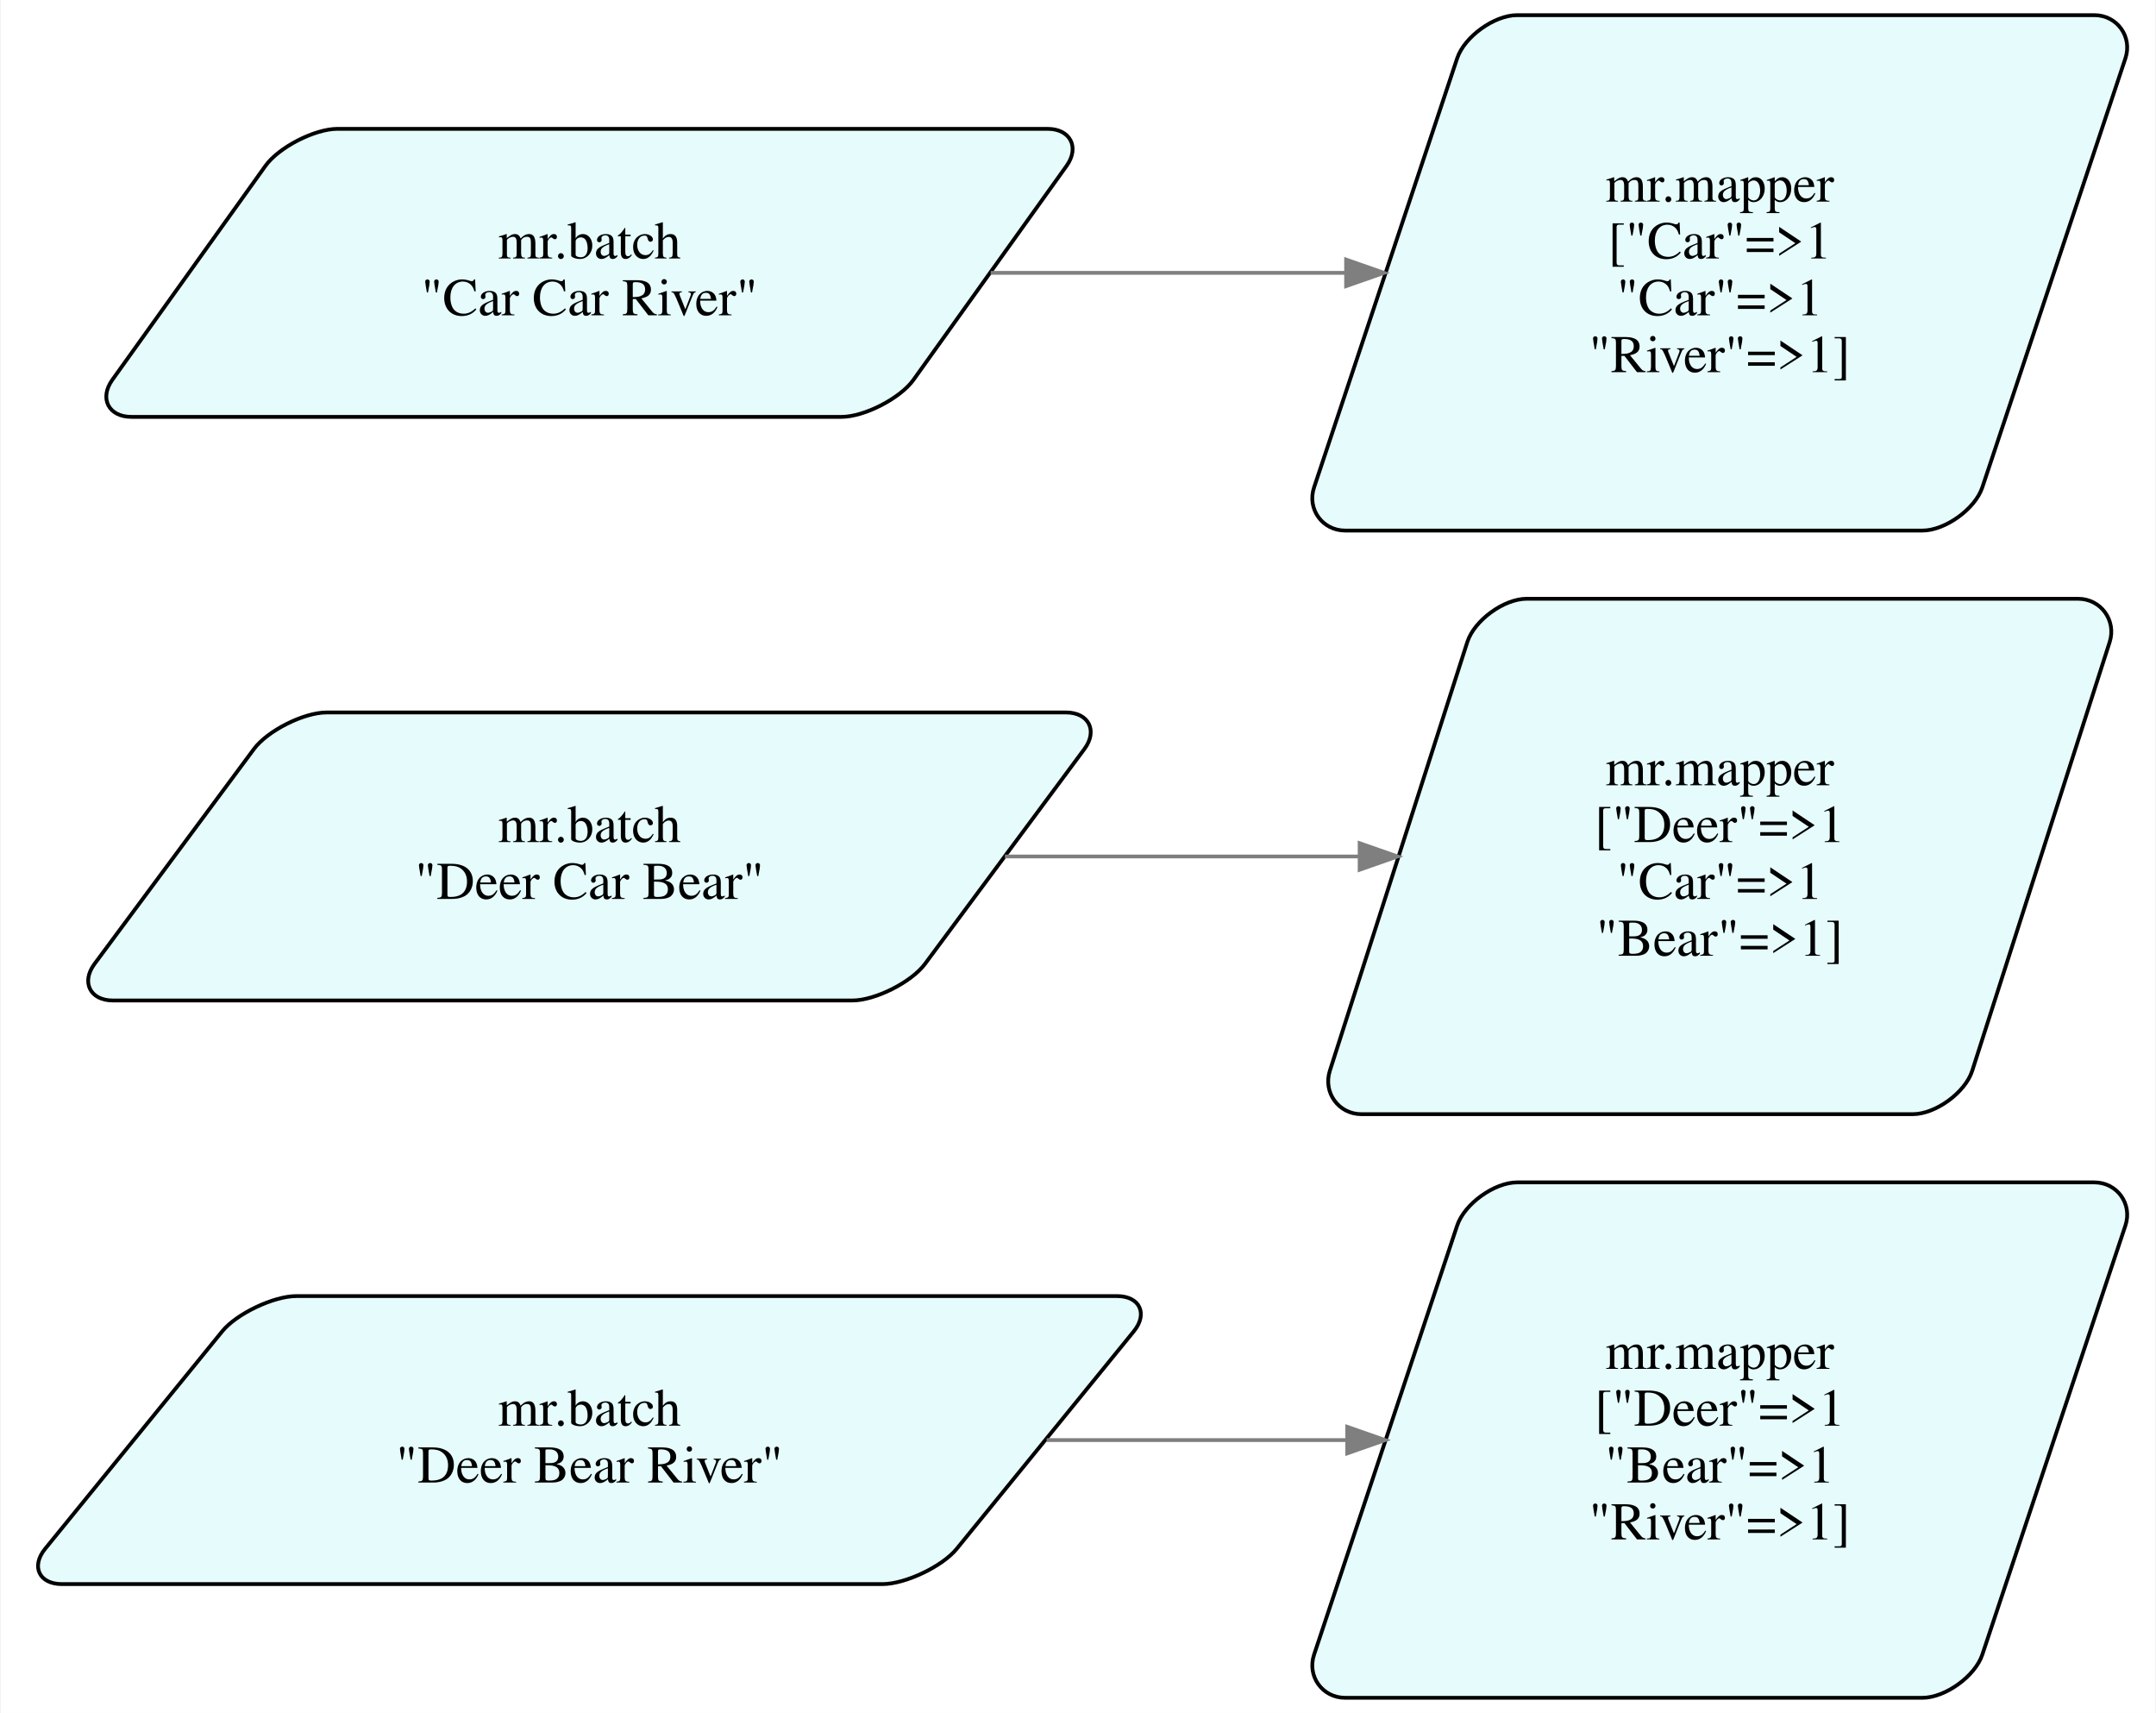
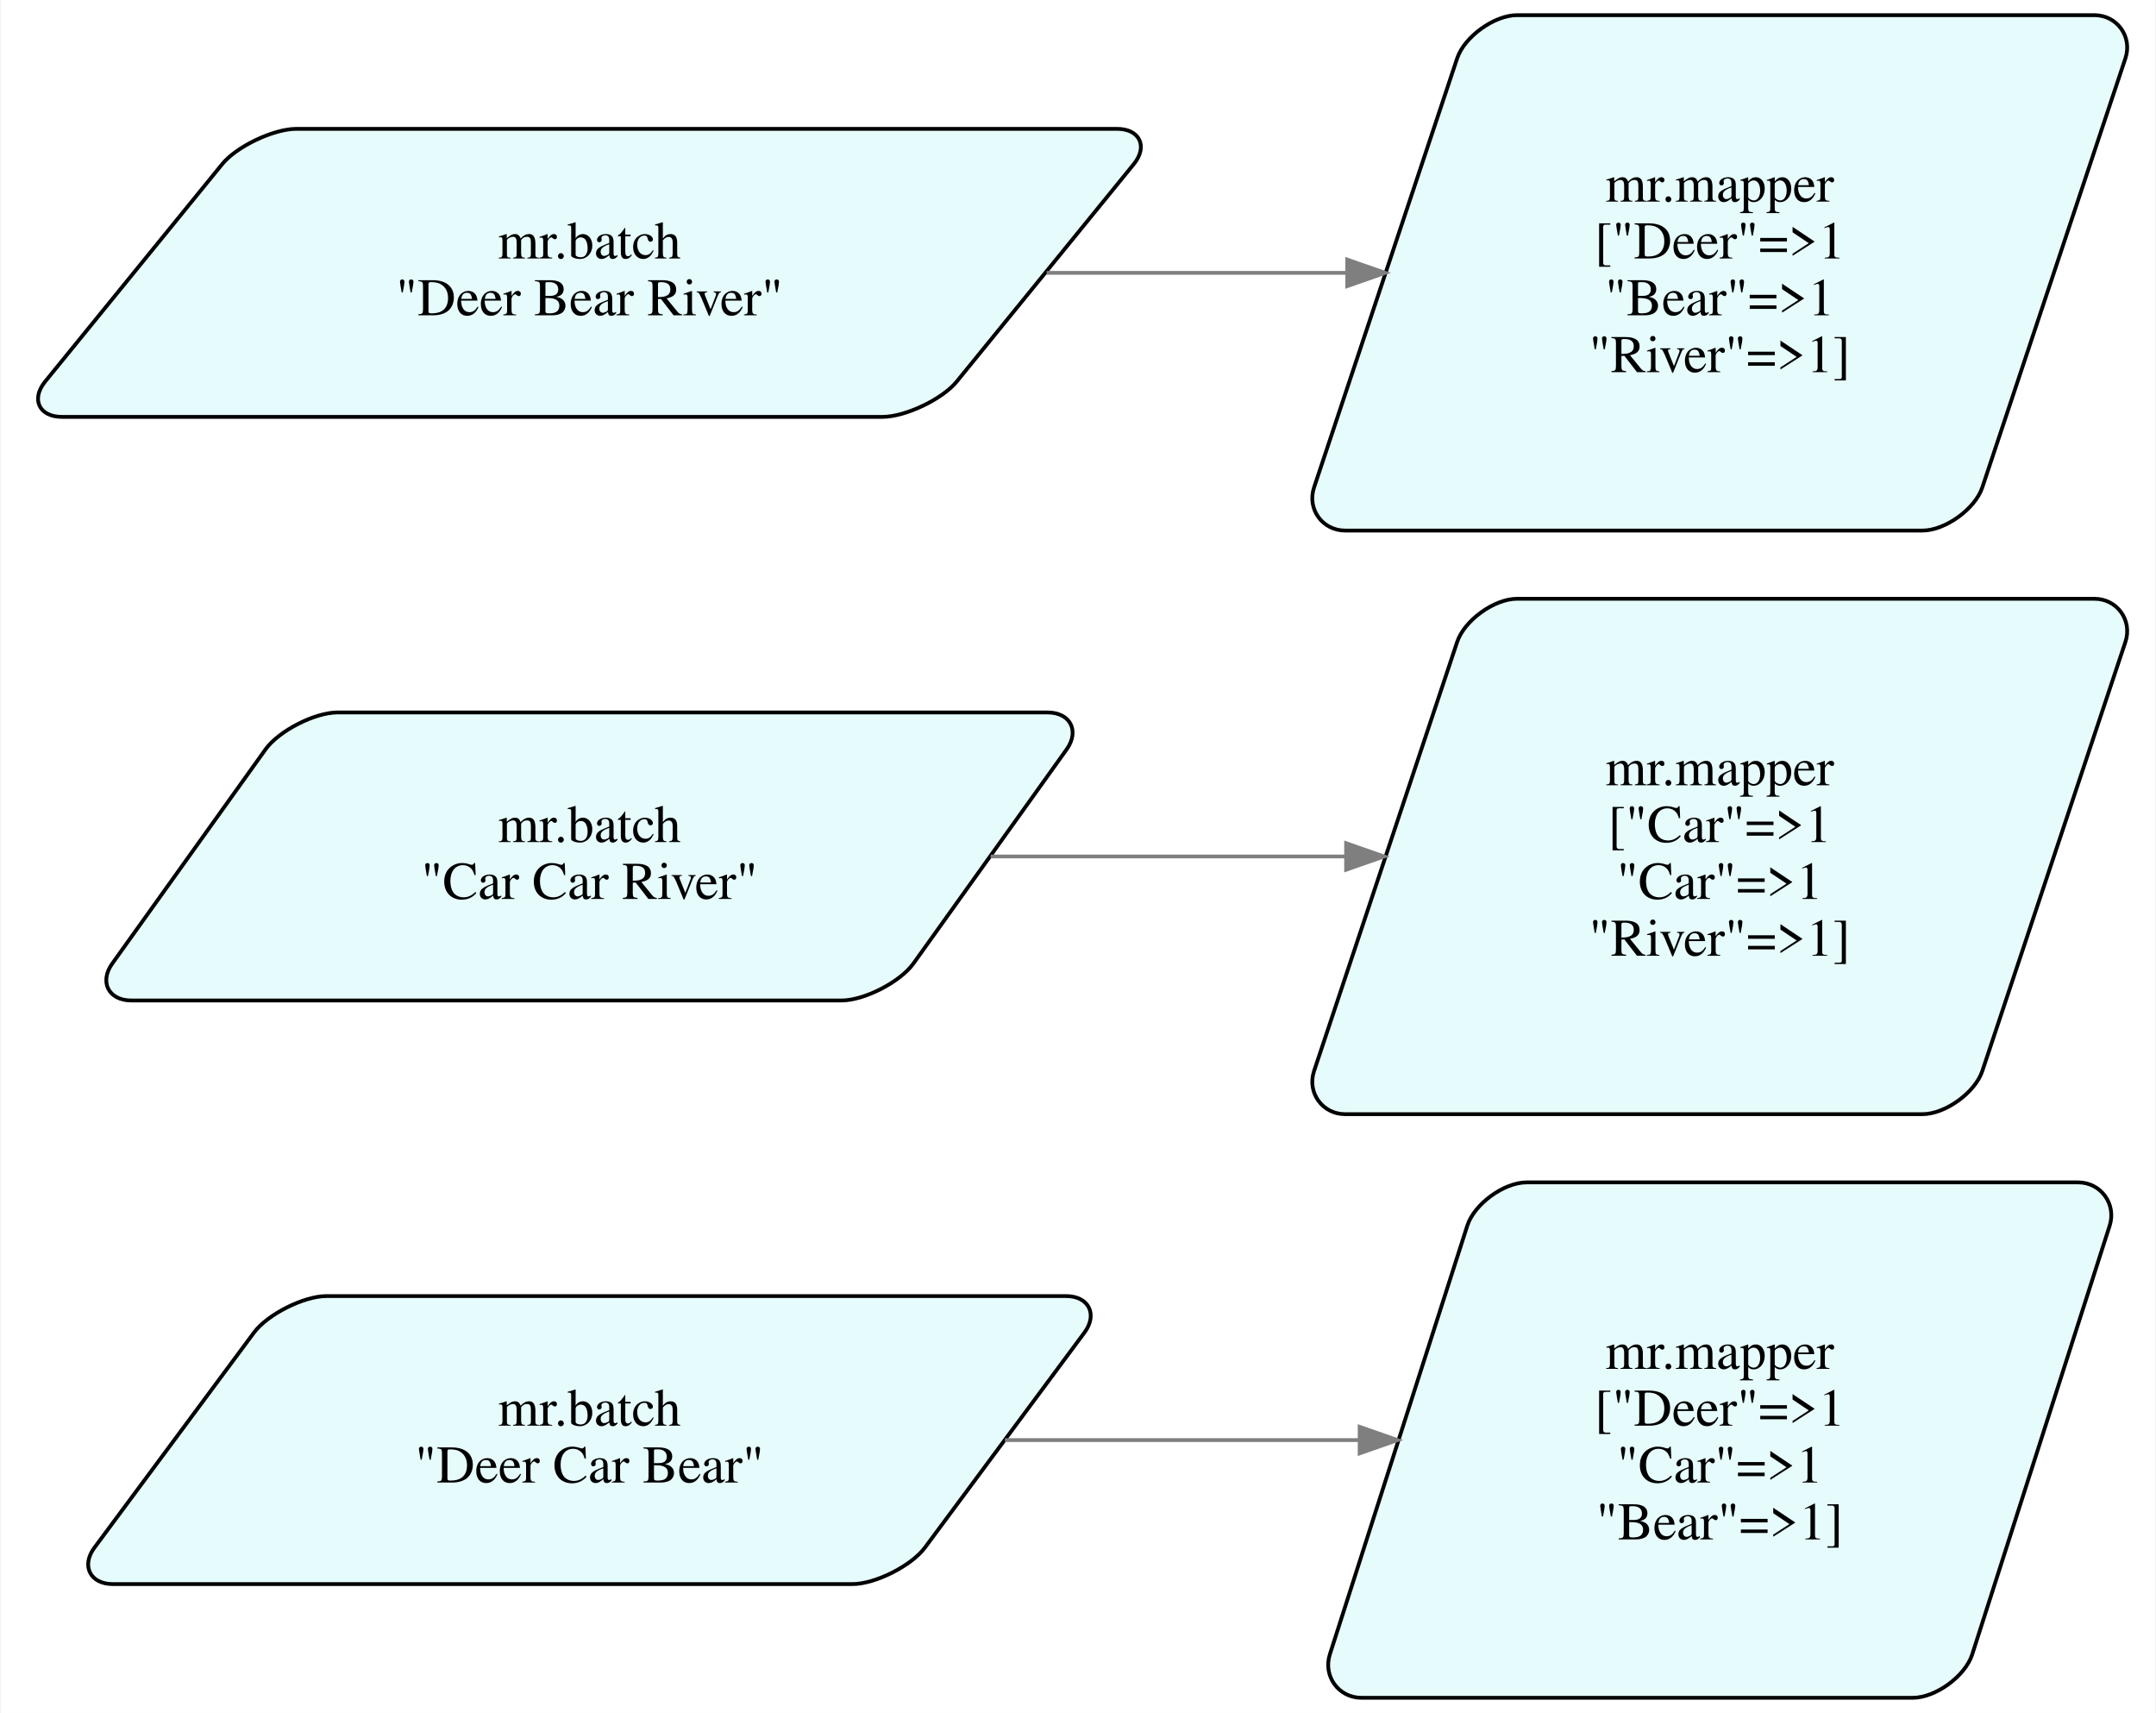
<svg xmlns="http://www.w3.org/2000/svg" width="569pt" height="452pt" viewBox="0.00 0.00 568.60 452.00">
  <g id="graph0" class="graph" transform="scale(1 1) rotate(0) translate(4 448)">
    <polygon fill="white" stroke="transparent" points="-4,4 -4,-448 564.6,-448 564.6,4 -4,4" />
    <g id="node1" class="node">
-       <path fill="#e6fbfb" stroke="black" d="M548.53,-136C548.53,-136 396.17,-136 396.17,-136 390.17,-136 382.27,-130.31 380.37,-124.62 380.37,-124.62 342.6,-11.38 342.6,-11.38 340.7,-5.69 344.8,0 350.8,0 350.8,0 503.16,0 503.16,0 509.16,0 517.06,-5.69 518.96,-11.38 518.96,-11.38 556.73,-124.62 556.73,-124.62 558.63,-130.31 554.53,-136 548.53,-136" />
+       <path fill="#e6fbfb" stroke="black" d="M544.24,-136C544.24,-136 398.7,-136 398.7,-136 392.7,-136 384.87,-130.29 383.04,-124.57 383.04,-124.57 346.76,-11.43 346.76,-11.43 344.93,-5.71 349.09,0 355.09,0 355.09,0 500.62,0 500.62,0 506.62,0 514.46,-5.71 516.29,-11.43 516.29,-11.43 552.57,-124.57 552.57,-124.57 554.4,-130.29 550.24,-136 544.24,-136" />
      <text text-anchor="middle" x="449.66" y="-86.8" font-family="Times,serif" font-size="14.00">mr.mapper</text>
      <text text-anchor="middle" x="449.66" y="-71.8" font-family="Times,serif" font-size="14.00">["Deer"=&gt;1</text>
-       <text text-anchor="middle" x="449.66" y="-56.8" font-family="Times,serif" font-size="14.00">"Bear"=&gt;1</text>
-       <text text-anchor="middle" x="449.66" y="-41.8" font-family="Times,serif" font-size="14.00">"River"=&gt;1]</text>
+       <text text-anchor="middle" x="449.66" y="-56.8" font-family="Times,serif" font-size="14.00">"Car"=&gt;1</text>
+       <text text-anchor="middle" x="449.66" y="-41.8" font-family="Times,serif" font-size="14.00">"Bear"=&gt;1]</text>
    </g>
    <g id="node2" class="node">
-       <path fill="#e6fbfb" stroke="black" d="M544.24,-290C544.24,-290 398.7,-290 398.7,-290 392.7,-290 384.87,-284.29 383.04,-278.57 383.04,-278.57 346.76,-165.43 346.76,-165.43 344.93,-159.71 349.09,-154 355.09,-154 355.09,-154 500.62,-154 500.62,-154 506.62,-154 514.46,-159.71 516.29,-165.43 516.29,-165.43 552.57,-278.57 552.57,-278.57 554.4,-284.29 550.24,-290 544.24,-290" />
+       <path fill="#e6fbfb" stroke="black" d="M548.53,-290C548.53,-290 396.17,-290 396.17,-290 390.17,-290 382.27,-284.31 380.37,-278.62 380.37,-278.62 342.6,-165.38 342.6,-165.38 340.7,-159.69 344.8,-154 350.8,-154 350.8,-154 503.16,-154 503.16,-154 509.16,-154 517.06,-159.69 518.96,-165.38 518.96,-165.38 556.73,-278.62 556.73,-278.62 558.63,-284.31 554.53,-290 548.53,-290" />
      <text text-anchor="middle" x="449.66" y="-240.8" font-family="Times,serif" font-size="14.00">mr.mapper</text>
-       <text text-anchor="middle" x="449.66" y="-225.8" font-family="Times,serif" font-size="14.00">["Deer"=&gt;1</text>
+       <text text-anchor="middle" x="449.66" y="-225.8" font-family="Times,serif" font-size="14.00">["Car"=&gt;1</text>
      <text text-anchor="middle" x="449.66" y="-210.8" font-family="Times,serif" font-size="14.00">"Car"=&gt;1</text>
-       <text text-anchor="middle" x="449.66" y="-195.8" font-family="Times,serif" font-size="14.00">"Bear"=&gt;1]</text>
+       <text text-anchor="middle" x="449.66" y="-195.8" font-family="Times,serif" font-size="14.00">"River"=&gt;1]</text>
    </g>
    <g id="node3" class="node">
      <path fill="#e6fbfb" stroke="black" d="M548.53,-444C548.53,-444 396.17,-444 396.17,-444 390.17,-444 382.27,-438.31 380.37,-432.62 380.37,-432.62 342.6,-319.38 342.6,-319.38 340.7,-313.69 344.8,-308 350.8,-308 350.8,-308 503.16,-308 503.16,-308 509.16,-308 517.06,-313.69 518.96,-319.38 518.96,-319.38 556.73,-432.62 556.73,-432.62 558.63,-438.31 554.53,-444 548.53,-444" />
      <text text-anchor="middle" x="449.66" y="-394.8" font-family="Times,serif" font-size="14.00">mr.mapper</text>
-       <text text-anchor="middle" x="449.66" y="-379.8" font-family="Times,serif" font-size="14.00">["Car"=&gt;1</text>
-       <text text-anchor="middle" x="449.66" y="-364.8" font-family="Times,serif" font-size="14.00">"Car"=&gt;1</text>
+       <text text-anchor="middle" x="449.66" y="-379.8" font-family="Times,serif" font-size="14.00">["Deer"=&gt;1</text>
+       <text text-anchor="middle" x="449.66" y="-364.8" font-family="Times,serif" font-size="14.00">"Bear"=&gt;1</text>
      <text text-anchor="middle" x="449.66" y="-349.8" font-family="Times,serif" font-size="14.00">"River"=&gt;1]</text>
    </g>
    <g id="node4" class="node">
-       <path fill="#e6fbfb" stroke="black" d="M290.6,-106C290.6,-106 74.02,-106 74.02,-106 68.02,-106 58.23,-101.35 54.44,-96.69 54.44,-96.69 7.71,-39.31 7.71,-39.31 3.92,-34.65 6.13,-30 12.13,-30 12.13,-30 228.71,-30 228.71,-30 234.71,-30 244.5,-34.65 248.29,-39.31 248.29,-39.31 295.02,-96.69 295.02,-96.69 298.81,-101.35 296.6,-106 290.6,-106" />
+       <path fill="#e6fbfb" stroke="black" d="M277.14,-106C277.14,-106 81.97,-106 81.97,-106 75.97,-106 66.4,-101.18 62.82,-96.36 62.82,-96.36 20.74,-39.64 20.74,-39.64 17.16,-34.82 19.59,-30 25.59,-30 25.59,-30 220.76,-30 220.76,-30 226.76,-30 236.34,-34.82 239.91,-39.64 239.91,-39.64 281.99,-96.36 281.99,-96.36 285.57,-101.18 283.14,-106 277.14,-106" />
      <text text-anchor="middle" x="151.37" y="-71.8" font-family="Times,serif" font-size="14.00">mr.batch</text>
-       <text text-anchor="middle" x="151.37" y="-56.8" font-family="Times,serif" font-size="14.00">"Deer Bear River"</text>
+       <text text-anchor="middle" x="151.37" y="-56.8" font-family="Times,serif" font-size="14.00">"Deer Car Bear"</text>
    </g>
    <g id="edge1" class="edge">
-       <path fill="none" stroke="#7f7f7f" d="M272.03,-68C298.28,-68 325.78,-68 351.05,-68" />
-       <polygon fill="#7f7f7f" stroke="#7f7f7f" points="351.36,-71.5 361.36,-68 351.36,-64.5 351.36,-71.5" />
+       <path fill="none" stroke="#7f7f7f" d="M261.01,-68C291.6,-68 324.6,-68 354.28,-68" />
+       <polygon fill="#7f7f7f" stroke="#7f7f7f" points="354.63,-71.5 364.63,-68 354.63,-64.5 354.63,-71.5" />
    </g>
    <g id="node5" class="node">
-       <path fill="#e6fbfb" stroke="black" d="M277.14,-260C277.14,-260 81.97,-260 81.97,-260 75.97,-260 66.4,-255.18 62.82,-250.36 62.82,-250.36 20.74,-193.64 20.74,-193.64 17.16,-188.82 19.59,-184 25.59,-184 25.59,-184 220.76,-184 220.76,-184 226.76,-184 236.34,-188.82 239.91,-193.64 239.91,-193.64 281.99,-250.36 281.99,-250.36 285.57,-255.18 283.14,-260 277.14,-260" />
+       <path fill="#e6fbfb" stroke="black" d="M272.28,-260C272.28,-260 84.85,-260 84.85,-260 78.85,-260 69.35,-255.12 65.86,-250.24 65.86,-250.24 25.44,-193.76 25.44,-193.76 21.95,-188.88 24.46,-184 30.46,-184 30.46,-184 217.89,-184 217.89,-184 223.89,-184 233.38,-188.88 236.87,-193.76 236.87,-193.76 277.29,-250.24 277.29,-250.24 280.78,-255.12 278.28,-260 272.28,-260" />
      <text text-anchor="middle" x="151.37" y="-225.8" font-family="Times,serif" font-size="14.00">mr.batch</text>
-       <text text-anchor="middle" x="151.37" y="-210.8" font-family="Times,serif" font-size="14.00">"Deer Car Bear"</text>
+       <text text-anchor="middle" x="151.37" y="-210.8" font-family="Times,serif" font-size="14.00">"Car Car River"</text>
    </g>
    <g id="edge2" class="edge">
-       <path fill="none" stroke="#7f7f7f" d="M261.01,-222C291.6,-222 324.6,-222 354.28,-222" />
-       <polygon fill="#7f7f7f" stroke="#7f7f7f" points="354.63,-225.5 364.63,-222 354.63,-218.5 354.63,-225.5" />
+       <path fill="none" stroke="#7f7f7f" d="M257.25,-222C287.76,-222 320.95,-222 351,-222" />
+       <polygon fill="#7f7f7f" stroke="#7f7f7f" points="351.06,-225.5 361.06,-222 351.06,-218.5 351.06,-225.5" />
    </g>
    <g id="node6" class="node">
-       <path fill="#e6fbfb" stroke="black" d="M272.28,-414C272.28,-414 84.85,-414 84.85,-414 78.85,-414 69.35,-409.12 65.86,-404.24 65.86,-404.24 25.44,-347.76 25.44,-347.76 21.95,-342.88 24.46,-338 30.46,-338 30.46,-338 217.89,-338 217.89,-338 223.89,-338 233.38,-342.88 236.87,-347.76 236.87,-347.76 277.29,-404.24 277.29,-404.24 280.78,-409.12 278.28,-414 272.28,-414" />
+       <path fill="#e6fbfb" stroke="black" d="M290.6,-414C290.6,-414 74.02,-414 74.02,-414 68.02,-414 58.23,-409.35 54.44,-404.69 54.44,-404.69 7.71,-347.31 7.71,-347.31 3.92,-342.65 6.13,-338 12.13,-338 12.13,-338 228.71,-338 228.71,-338 234.71,-338 244.5,-342.65 248.29,-347.31 248.29,-347.31 295.02,-404.69 295.02,-404.69 298.81,-409.35 296.6,-414 290.6,-414" />
      <text text-anchor="middle" x="151.37" y="-379.8" font-family="Times,serif" font-size="14.00">mr.batch</text>
-       <text text-anchor="middle" x="151.37" y="-364.8" font-family="Times,serif" font-size="14.00">"Car Car River"</text>
+       <text text-anchor="middle" x="151.37" y="-364.8" font-family="Times,serif" font-size="14.00">"Deer Bear River"</text>
    </g>
    <g id="edge3" class="edge">
-       <path fill="none" stroke="#7f7f7f" d="M257.25,-376C287.76,-376 320.95,-376 351,-376" />
-       <polygon fill="#7f7f7f" stroke="#7f7f7f" points="351.06,-379.5 361.06,-376 351.06,-372.5 351.06,-379.5" />
+       <path fill="none" stroke="#7f7f7f" d="M272.03,-376C298.28,-376 325.78,-376 351.05,-376" />
+       <polygon fill="#7f7f7f" stroke="#7f7f7f" points="351.36,-379.5 361.36,-376 351.36,-372.5 351.36,-379.5" />
    </g>
  </g>
</svg>
